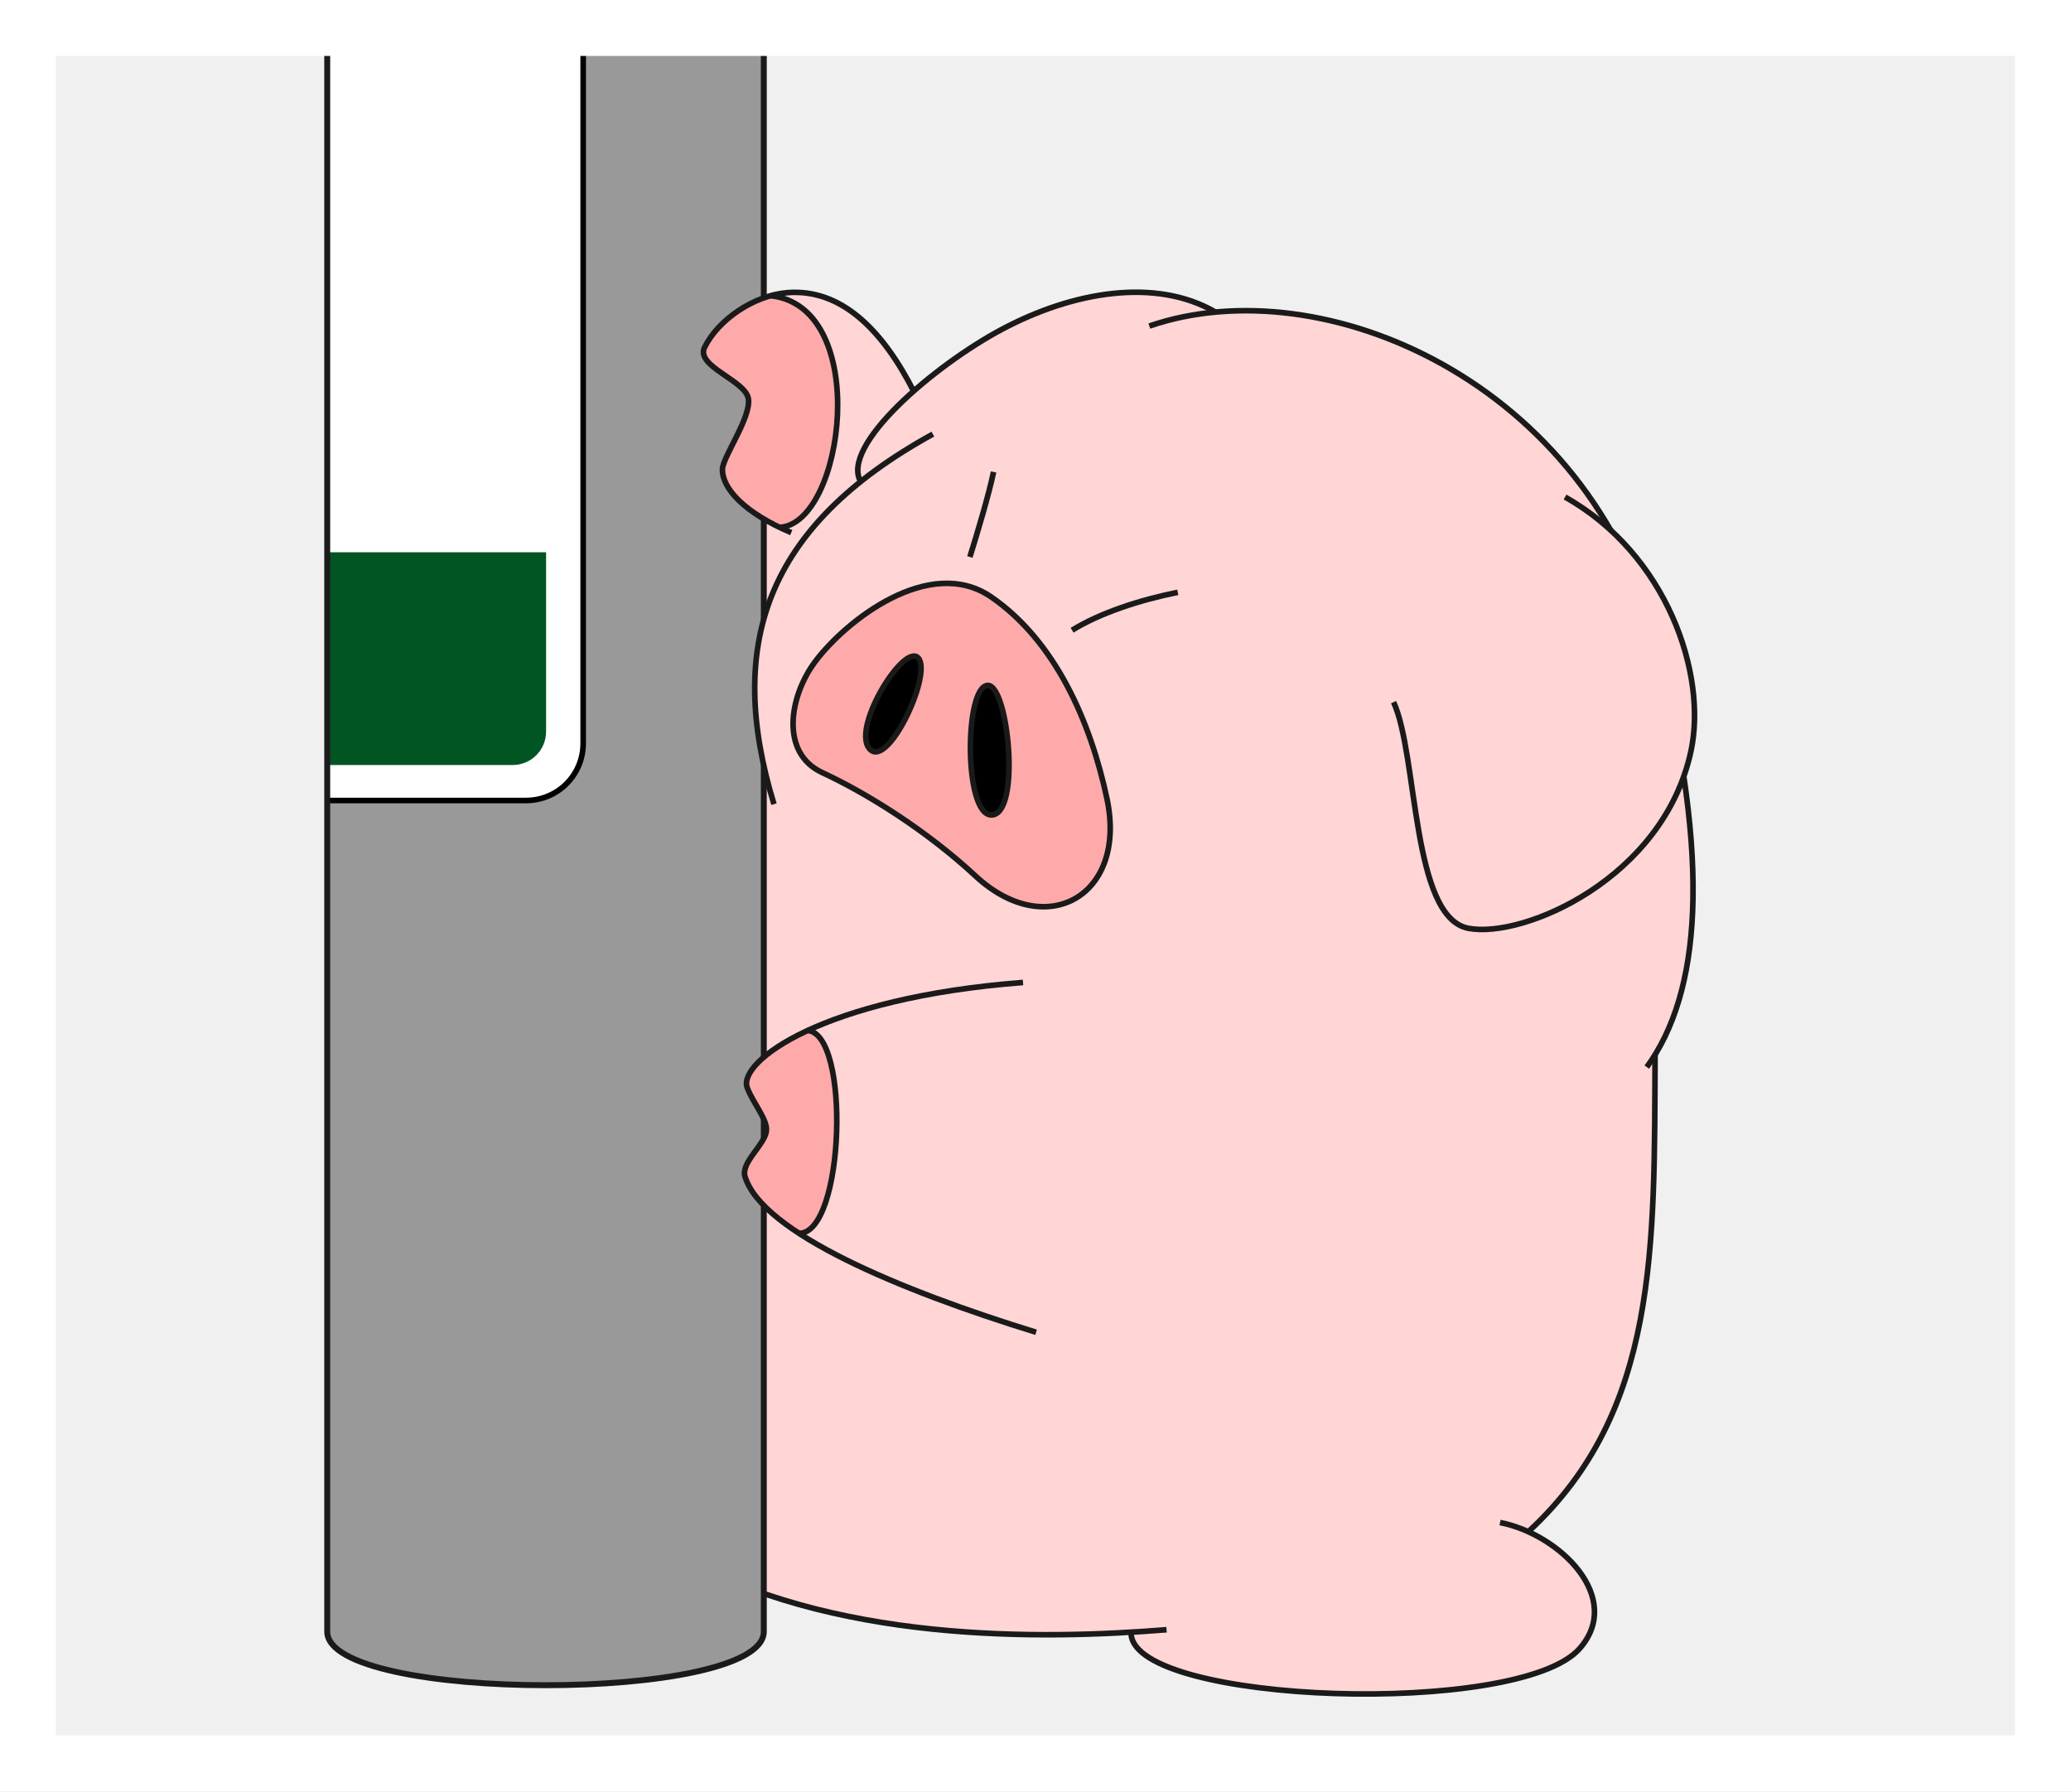
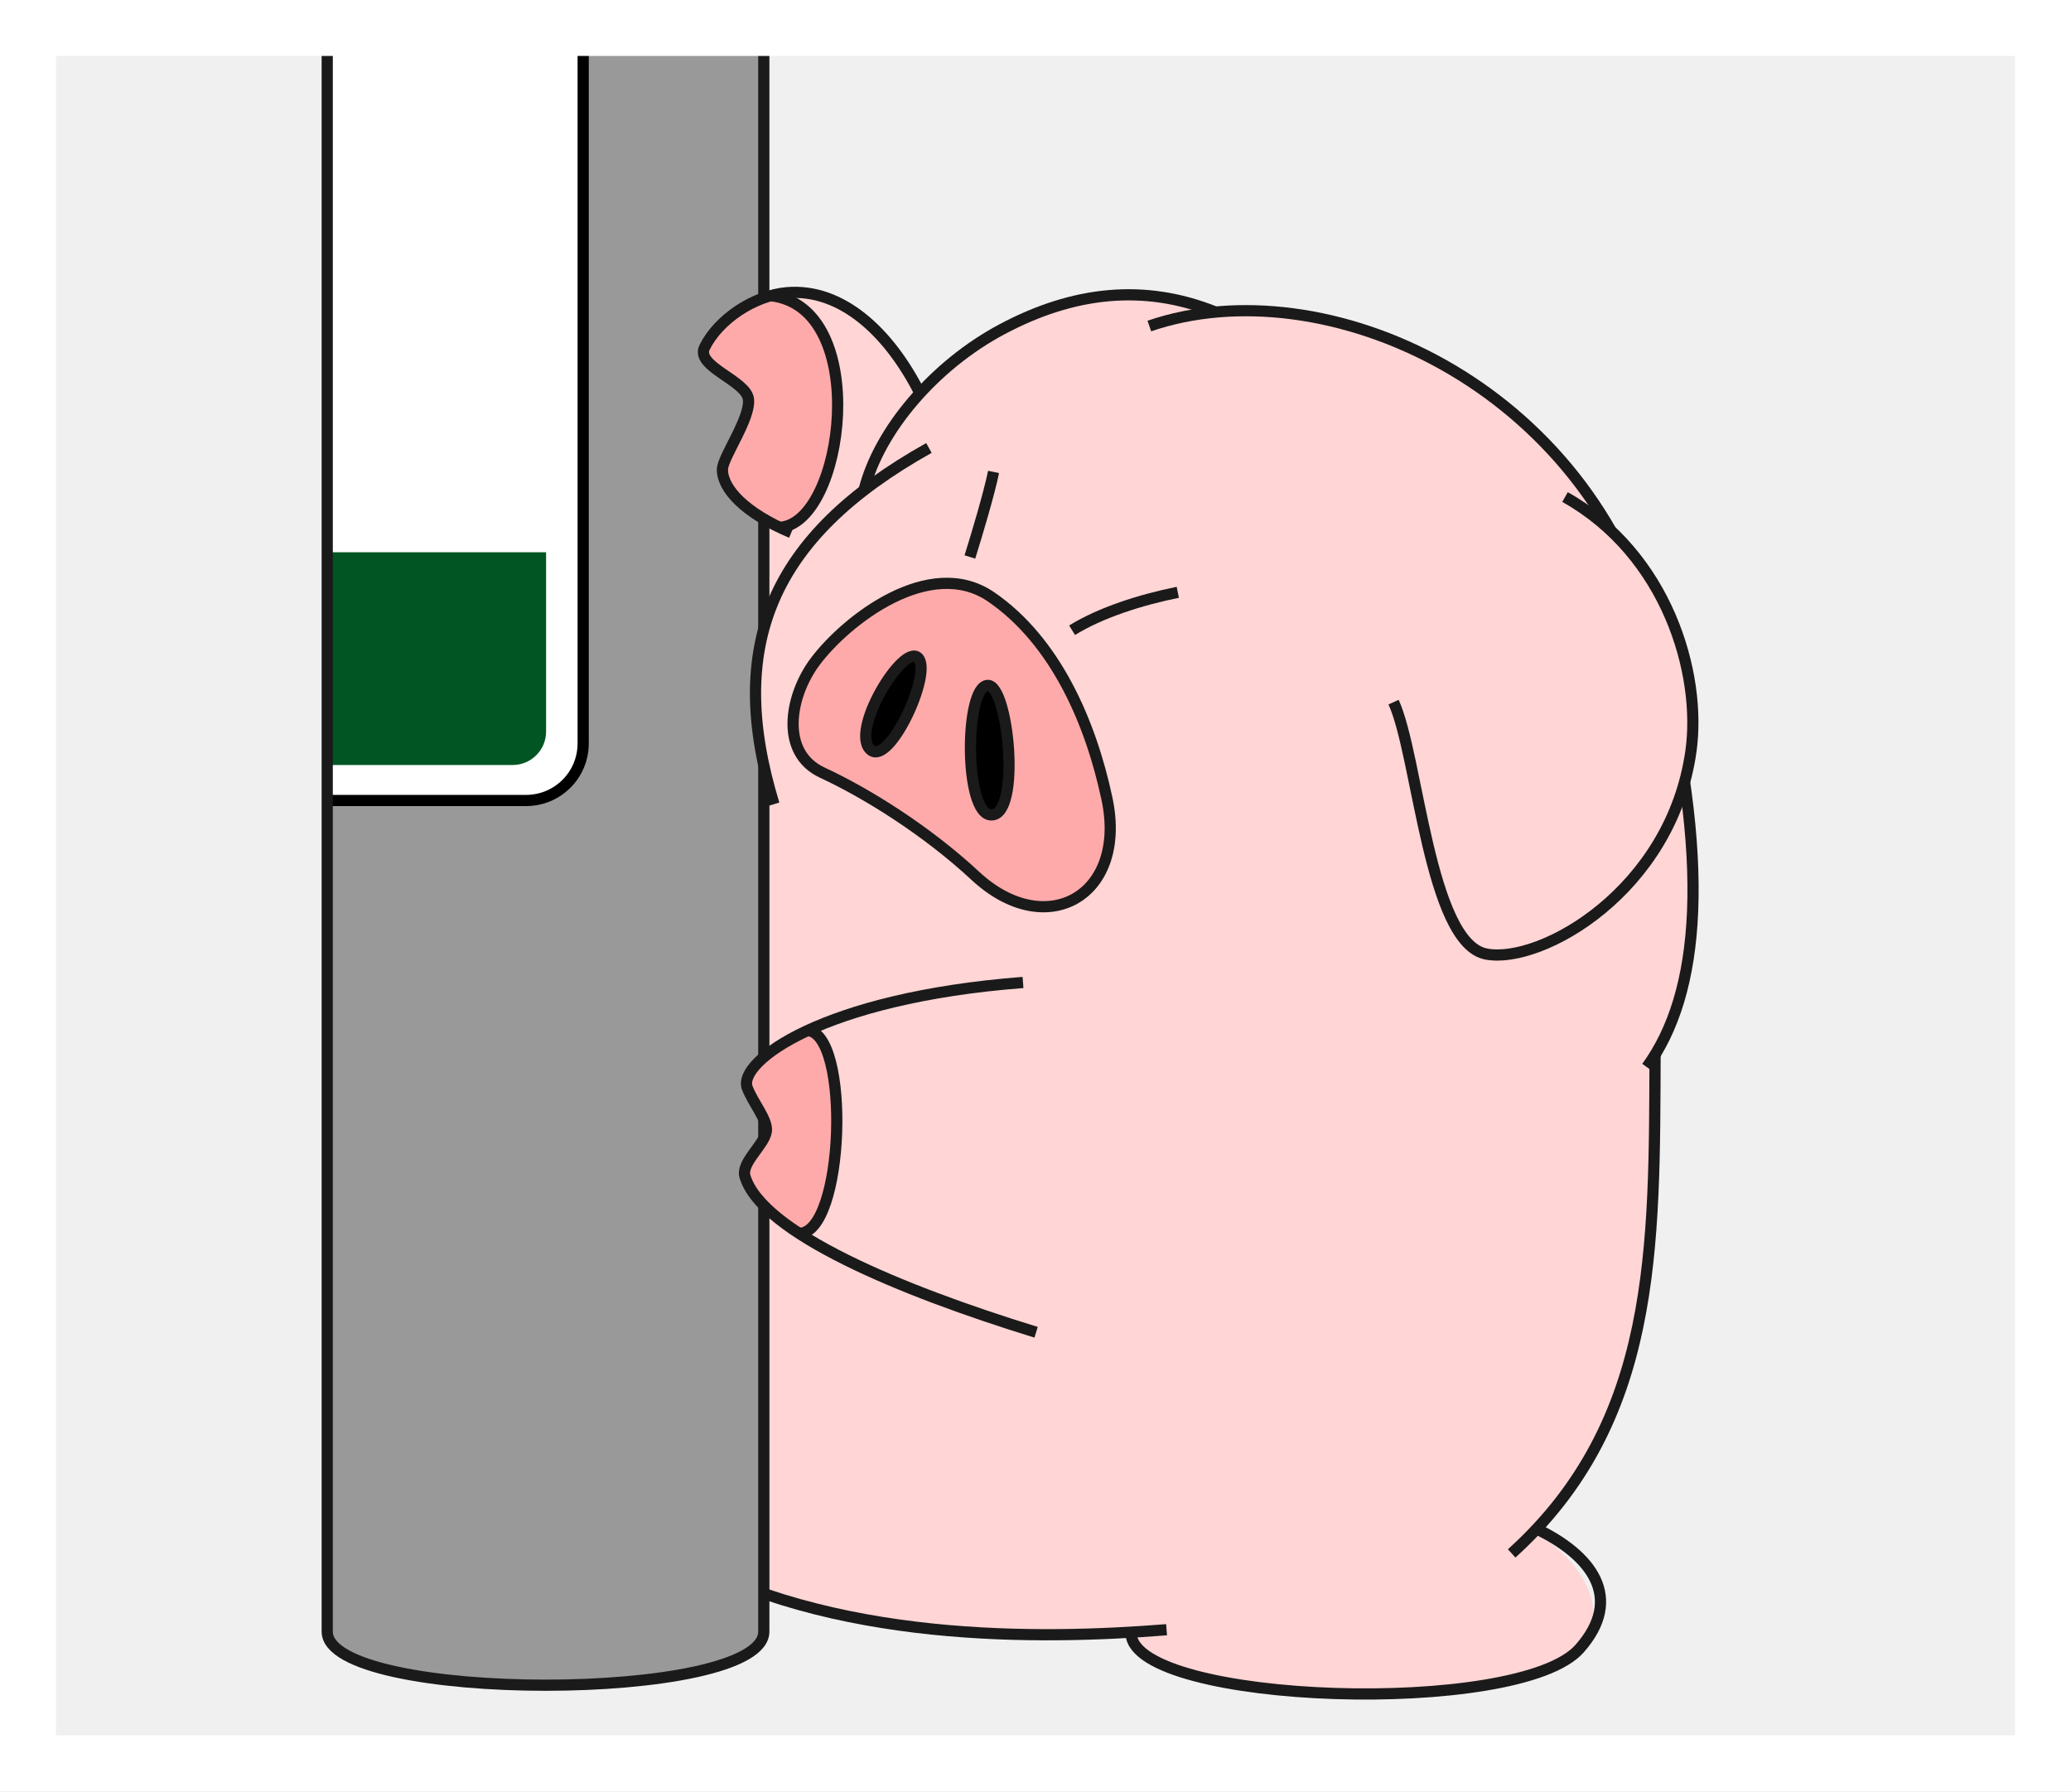
<svg xmlns="http://www.w3.org/2000/svg" width="370" height="320" id="svg2" version="1.1" enable-background="new">
  <defs id="defs4">
    </defs>
  <g id="layer2" style="display:none">
    <path style="fill:none;stroke:#0000ff;stroke-width:1px;stroke-linecap:butt;stroke-linejoin:miter;stroke-opacity:1" d="M 10,310 360,10" id="path3025" />
    <path style="fill:none;stroke:#0000ff;stroke-width:1px;stroke-linecap:butt;stroke-linejoin:miter;stroke-opacity:1" d="M 10,10 360,310" id="path3027" />
    <path style="fill:none;stroke:#ff0000;stroke-width:1px;stroke-linecap:butt;stroke-linejoin:miter;stroke-opacity:1;display:inline" d="m 10,0 0,320" id="path3006" />
    <path style="fill:none;stroke:#ff0000;stroke-width:1px;stroke-linecap:butt;stroke-linejoin:miter;stroke-opacity:1;display:inline" d="m 360,0 0,320" id="path3010" />
    <path style="fill:none;stroke:#ff0000;stroke-width:1px;stroke-linecap:butt;stroke-linejoin:miter;stroke-opacity:1;display:inline" d="M 0,10 370,10" id="path3016" />
    <path transform="translate(84.7158,27.7117)" style="fill:none;stroke:#ff0000;stroke-width:1px;stroke-linecap:butt;stroke-linejoin:miter;stroke-opacity:1;display:inline" d="m -84.716,282.288 370,0" id="path3018" />
  </g>
  <g style="display:inline" id="g3163" transform="translate(84.7158,27.7117)">
-     <path style="fill:#ffd5d5;stroke:none;display:inline" d="M 211.04,160.132 50.765,64.345 c -1.989,18.509 -0.388,33.29 -7.063,47.087 -36.121,33.247 -45.166,75.296 -28.874,110.068 -16.223,4.726 -34.261,17.824 -24.263,28.601 10.238,11.037 53.512,12.103 57.328,5.592 18.129,7.097 50.15,9.834 69.46,8.468 -2.155,12.892 69.974,15.238 80.344,2.568 6.389,-7.806 -2.054,-17.881 -9.266,-21.032 23.388,-21.43 22.461,-51.234 22.609,-85.565 z" id="path5372-6" />
-     <path style="fill:none;stroke:#1a1a1a;stroke-width:1px;stroke-linecap:butt;stroke-linejoin:miter;stroke-opacity:1;display:inline" d="m 210.975,160.704 c -0.148,34.33 0.618,63.573 -22.438,85.021" id="path5372" />
-     <path id="path5638" d="m 50.722,64.484 c -2.342,30.53 0.397,28.351 -6.985,46.921 -36.121,33.247 -48.469,77.406 -23.755,119.836" style="fill:none;stroke:#1a1a1a;stroke-width:1px;stroke-linecap:butt;stroke-linejoin:miter;stroke-opacity:1;display:inline" />
-     <path id="path5642" d="m 14.805,221.583 c -21.943,7.788 -33.175,18.984 -24.592,28.525 10.069,11.192 54.352,12.538 57.949,5.062" style="fill:none;stroke:#1a1a1a;stroke-width:1px;stroke-linecap:butt;stroke-linejoin:miter;stroke-opacity:1;display:inline" />
-     <path id="path5644" d="m 35.518,249.674 c 28.164,16.209 65.709,15.539 88.183,13.749" style="fill:none;stroke:#1a1a1a;stroke-width:1px;stroke-linecap:butt;stroke-linejoin:miter;stroke-opacity:1;display:inline" />
-     <path id="path5646" d="m 117.372,264.27 c 1.01,12.468 69.284,14.807 80.117,2.531 7.98,-9.043 -3.486,-20.419 -14.211,-22.527" style="fill:none;stroke:#1a1a1a;stroke-width:1px;stroke-linecap:butt;stroke-linejoin:miter;stroke-opacity:1;display:inline" />
+     <path style="fill:#ffd5d5;stroke:none;display:inline" d="M 211.04,160.132 C 157.615,128.203 104.431,80.826 50.765,64.345 c -1.989,18.509 -0.388,33.29 -7.063,47.087 -36.121,33.247 -45.166,75.296 -28.874,110.068 -16.223,4.726 -34.261,17.824 -24.263,28.601 10.238,11.037 53.512,12.103 57.328,5.592 18.129,7.097 50.15,9.834 69.46,8.468 -2.155,12.892 69.974,15.238 80.344,2.568 6.389,-7.806 -2.054,-17.881 -9.266,-21.032 23.388,-21.43 22.461,-51.234 22.609,-85.565 z" id="path5372-6" />
+     <path style="fill:none;stroke:#1a1a1a;stroke-width:2;stroke-linecap:butt;stroke-linejoin:miter;stroke-opacity:1;display:inline" d="m 210.975,160.704 c -0.148,34.33 0.441,65.517 -25.62,89.087" id="path5372" />
+     <path id="path5638" d="m 50.722,64.484 c -2.342,30.53 0.397,28.351 -6.985,46.921 -36.121,33.247 -48.469,77.406 -23.755,119.836" style="fill:none;stroke:#1a1a1a;stroke-width:2;stroke-linecap:butt;stroke-linejoin:miter;stroke-opacity:1;display:inline" />
+     <path id="path5642" d="m 14.805,221.583 c -21.943,7.788 -33.175,18.984 -24.592,28.525 10.069,11.192 54.352,12.538 57.949,5.062" style="fill:none;stroke:#1a1a1a;stroke-width:2;stroke-linecap:butt;stroke-linejoin:miter;stroke-opacity:1;display:inline" />
+     <path id="path5644" d="m 35.518,249.674 c 28.164,16.209 65.709,15.539 88.183,13.749" style="fill:none;stroke:#1a1a1a;stroke-width:2;stroke-linecap:butt;stroke-linejoin:miter;stroke-opacity:1;display:inline" />
+     <path id="path5646" d="m 117.372,264.27 c 1.01,12.468 69.284,14.807 80.117,2.531 7.98,-9.043 2.171,-16.706 -7.847,-21.466" style="fill:none;stroke:#1a1a1a;stroke-width:2;stroke-linecap:butt;stroke-linejoin:miter;stroke-opacity:1;display:inline" />
  </g>
  <g id="layer3" style="display:inline">
    <path style="fill:#999999;stroke:none;display:inline" d="m 58.353,-18.333 77.999,0 0,309.854 c 0,12.791 -77.999,12.765 -77.999,0 z" id="rect5981-1" />
-     <path style="fill:#ffffff;fill-opacity:1;stroke:#000000" d="m 58.454,-100.51 35.521,0 c 5.659,0 10.215,4.556 10.215,10.215 l 0,223.08 c 0,5.659 -4.556,10.215 -10.215,10.215 l -35.521,0" id="rect3552" />
+     <path style="fill:#ffffff;fill-opacity:1;stroke:#000000;stroke-width:2" d="m 58.454,-100.51 35.521,0 c 5.659,0 10.215,4.556 10.215,10.215 l 0,223.08 c 0,5.659 -4.556,10.215 -10.215,10.215 l -35.521,0" id="rect3552" />
    <path style="fill:#005522;fill-opacity:1;stroke:none" d="m 97.563,98.658 0,32.022 c 0,3.314 -2.668,5.982 -5.982,5.982 l -33.038,0 -0.01,-38.005 z" id="rect3574" />
-     <path style="fill:none;stroke:#1a1a1a;stroke-width:1.058;display:inline" d="m 58.461,-18.389 77.999,0 0,309.854 c 0,12.791 -77.999,12.765 -77.999,0 z" id="rect5981" />
+     <path style="fill:none;stroke:#1a1a1a;stroke-width:2;display:inline" d="m 58.461,-18.389 77.999,0 0,309.854 c 0,12.791 -77.999,12.765 -77.999,0 z" id="rect5981" />
  </g>
  <g id="layer1" style="display:inline">
-     <path style="fill:#ffd5d5;stroke:none;display:inline" d="m 163.165,69.947 c -5.64,-11.131 -13.072,-18.545 -22.71,-17.729 -5.874,0.497 -12.251,4.768 -14.708,9.761 -1.685,3.425 7.417,5.924 7.831,9.244 0.427,3.427 -4.623,10.369 -4.645,12.569 -0.034,3.428 3.964,7.782 12.297,11.287 l 8.587,11.75 z" id="path7489-1" />
-     <path id="path7467-7" d="m 294.156,190.647 c 9.525,-13.128 11.887,-36.206 1.726,-75.62 -11.461,-44.453 -49.554,-60.725 -78.733,-59.257 -7.322,-5.993 -25.551,-3.645 -38.136,3.038 -12.165,6.46 -28.888,20.594 -25.22,27.288 -19.304,14.532 -22.762,32.089 -15.574,57.579 z" style="fill:#ffd5d5;stroke:none;display:inline" />
+     <path style="fill:#ffd5d5;stroke:none;display:inline" d="m 164.415,70.291 c -5.64,-11.131 -14.322,-18.888 -23.96,-18.072 -5.874,0.497 -12.251,4.768 -14.708,9.761 -1.685,3.425 7.417,5.924 7.831,9.244 0.427,3.427 -4.623,10.369 -4.645,12.569 -0.034,3.428 3.964,7.782 12.297,11.287 l 8.587,11.75 z" id="path7489-1" />
+     <path id="path7467-7" d="m 294.156,190.647 c 9.525,-13.128 11.887,-36.206 1.726,-75.62 -11.461,-44.453 -49.554,-60.725 -78.733,-59.257 -9.311,-5.286 -25.551,-3.645 -38.136,3.038 -12.165,6.46 -23.689,20.729 -24.646,28.735 -19.304,14.532 -23.336,30.641 -16.149,56.131 z" style="fill:#ffd5d5;stroke:none;display:inline" />
    <path id="path7491-9" d="m 182.71,175.528 c -35.893,2.755 -50.942,14.168 -49.278,18.775 0.949,2.629 3.68,5.738 3.432,7.763 -0.303,2.47 -4.588,5.629 -3.824,8.132 3.053,10.004 27.554,20.29 52.009,27.817" style="fill:#ffd5d5;stroke:none;display:inline" />
-     <path id="path7463" d="M 166.666,77.55 C 136.495,94.147 129.679,115.469 138.276,143.656" style="fill:none;stroke:#1a1a1a;stroke-width:1;stroke-linecap:butt;stroke-linejoin:miter;stroke-opacity:1;display:inline" />
-     <path id="path7465" d="m 177.079,106.636 c 11.452,7.862 17.767,22.299 20.692,36.068 3.675,17.298 -10.853,25.534 -23.519,13.757 -8.646,-8.039 -19.328,-14.727 -27.348,-18.441 -7.573,-3.507 -5.918,-13.627 -1.248,-19.855 5.488,-7.319 20.443,-19.067 31.423,-11.529 z" style="fill:#ffaaaa;stroke:#1a1a1a;stroke-width:1;stroke-linecap:butt;stroke-linejoin:miter;stroke-opacity:1;display:inline" />
-     <path id="path7467" d="m 205.338,58.244 c 31.091,-10.694 78.794,10.231 90.602,56.764 10.011,39.453 7.799,62.492 -1.726,75.62" style="fill:none;stroke:#1a1a1a;stroke-width:1;stroke-linecap:butt;stroke-linejoin:miter;stroke-opacity:1;display:inline" />
-     <path id="path7469" d="m 279.604,88.792 c 18.184,10.192 25.47,31.645 22.494,45.408 -4.917,22.742 -29.908,33.492 -39.743,31.637 -10.224,-1.929 -9.009,-30.894 -13.382,-40.407" style="fill:#ffd5d5;stroke:#1a1a1a;stroke-width:1;stroke-linecap:butt;stroke-linejoin:miter;stroke-opacity:1;display:inline" />
-     <path id="path7471" d="m 191.538,112.586 c 5.045,-3.132 12.226,-5.435 18.884,-6.774" style="fill:none;stroke:#1a1a1a;stroke-width:1;stroke-linecap:butt;stroke-linejoin:miter;stroke-opacity:1;display:inline" />
-     <path id="path7473" d="m 173.277,99.497 c 1.223,-3.906 3.387,-11.123 4.233,-15.191" style="fill:none;stroke:#1a1a1a;stroke-width:1;stroke-linecap:butt;stroke-linejoin:miter;stroke-opacity:1;display:inline" />
-     <path id="path7475" d="m 217.139,55.742 c -10.709,-6.213 -25.483,-3.635 -38.068,3.048 -12.165,6.46 -29.103,20.926 -25.271,27.309" style="fill:none;stroke:#1a1a1a;stroke-width:1;stroke-linecap:butt;stroke-linejoin:miter;stroke-opacity:1;display:inline" />
-     <path id="path7477" d="m 155.617,134.012 c 3.392,2.7 11.044,-13.915 8.392,-16.513 -2.678,-2.623 -12.384,13.336 -8.392,16.513 z" style="fill:#000000;stroke:#1a1a1a;stroke-width:1;stroke-linecap:butt;stroke-linejoin:miter;stroke-opacity:1;display:inline" />
-     <path id="path7479" d="m 176.478,122.441 c -4.166,0.09 -4.314,23.127 0.637,23.14 5.346,0.015 3.051,-23.22 -0.637,-23.14 z" style="fill:#000000;stroke:#1a1a1a;stroke-width:1;stroke-linecap:butt;stroke-linejoin:miter;stroke-opacity:1;display:inline" />
+     <path id="path7463" d="M 165.959,80.025 C 137.556,95.914 129.679,115.469 138.276,143.656" style="fill:none;stroke:#1a1a1a;stroke-width:2;stroke-linecap:butt;stroke-linejoin:miter;stroke-opacity:1;display:inline" />
+     <path id="path7465" d="m 177.079,106.636 c 11.452,7.862 17.767,22.299 20.692,36.068 3.675,17.298 -10.853,25.534 -23.519,13.757 -8.646,-8.039 -19.328,-14.727 -27.348,-18.441 -7.573,-3.507 -5.918,-13.627 -1.248,-19.855 5.488,-7.319 20.443,-19.067 31.423,-11.529 z" style="fill:#ffaaaa;stroke:#1a1a1a;stroke-width:2;stroke-linecap:butt;stroke-linejoin:miter;stroke-opacity:1;display:inline" />
+     <path id="path7467" d="m 205.338,58.244 c 31.091,-10.694 78.794,10.231 90.602,56.764 10.011,39.453 7.799,62.492 -1.726,75.62" style="fill:none;stroke:#1a1a1a;stroke-width:2;stroke-linecap:butt;stroke-linejoin:miter;stroke-opacity:1;display:inline" />
+     <path id="path7469" d="m 279.604,88.792 c 18.184,10.192 24.459,31.465 22.494,45.408 -3.503,24.863 -26.726,38.088 -36.561,36.233 -10.224,-1.929 -12.191,-35.49 -16.564,-45.003" style="fill:#ffd5d5;stroke:#1a1a1a;stroke-width:2;stroke-linecap:butt;stroke-linejoin:miter;stroke-opacity:1;display:inline" />
+     <path id="path7471" d="m 191.538,112.586 c 5.045,-3.132 12.226,-5.435 18.884,-6.774" style="fill:none;stroke:#1a1a1a;stroke-width:2;stroke-linecap:butt;stroke-linejoin:miter;stroke-opacity:1;display:inline" />
+     <path id="path7473" d="m 173.277,99.497 c 1.223,-3.906 3.387,-11.123 4.233,-15.191" style="fill:none;stroke:#1a1a1a;stroke-width:2;stroke-linecap:butt;stroke-linejoin:miter;stroke-opacity:1;display:inline" />
+     <path id="path7475" d="M 217.139,55.742 C 204.308,50.59 191.656,52.106 179.071,58.79 166.906,65.25 157.045,76.892 154.377,87.526" style="fill:none;stroke:#1a1a1a;stroke-width:2;stroke-linecap:butt;stroke-linejoin:miter;stroke-opacity:1;display:inline" />
+     <path id="path7477" d="m 155.617,134.012 c 3.392,2.7 11.044,-13.915 8.392,-16.513 -2.678,-2.623 -12.384,13.336 -8.392,16.513 z" style="fill:#000000;stroke:#1a1a1a;stroke-width:2;stroke-linecap:butt;stroke-linejoin:miter;stroke-opacity:1;display:inline" />
+     <path id="path7479" d="m 176.478,122.441 c -4.166,0.09 -4.314,23.127 0.637,23.14 5.346,0.015 3.051,-23.22 -0.637,-23.14 z" style="fill:#000000;stroke:#1a1a1a;stroke-width:2;stroke-linecap:butt;stroke-linejoin:miter;stroke-opacity:1;display:inline" />
    <path style="fill:#ffaaaa;stroke:none;display:inline" d="m 129.165,83.728 c 0.022,-2.2 5.029,-8.947 4.602,-12.374 -0.414,-3.32 -9.494,-5.776 -7.809,-9.201 2.456,-4.994 7.937,-8.479 11.675,-9.353 17.36,1.303 14.204,40.141 1.605,41.399 -7.461,-2.654 -10.107,-7.043 -10.073,-10.471 z" id="path7489-1-2" />
-     <path style="fill:none;stroke:#1a1a1a;stroke-width:1;stroke-linecap:butt;stroke-linejoin:miter;stroke-opacity:1;display:inline" d="M 163.301,70.015 C 157.66,58.884 150.229,51.471 140.591,52.287 c -5.874,0.497 -12.251,4.768 -14.708,9.761 -1.685,3.425 7.417,5.924 7.831,9.244 0.427,3.427 -4.623,10.369 -4.645,12.569 -0.034,3.428 3.964,7.782 12.297,11.287" id="path7489" />
+     <path style="fill:none;stroke:#1a1a1a;stroke-width:2;stroke-linecap:butt;stroke-linejoin:miter;stroke-opacity:1;display:inline" d="M 164.363,70.265 C 158.723,59.134 150.229,51.471 140.591,52.287 c -5.874,0.497 -12.251,4.768 -14.708,9.761 -1.685,3.425 7.417,5.924 7.831,9.244 0.427,3.427 -4.623,10.369 -4.645,12.569 -0.034,3.428 3.964,7.782 12.297,11.287" id="path7489" />
    <path id="path7491-9-5" d="m 133.104,210.015 c -0.68,-2.527 3.49,-5.616 3.793,-8.086 0.249,-2.025 -3.113,-5.296 -3.525,-8.06 -0.539,-3.607 7.026,-8.176 10.778,-9.798 7.212,0.243 7.211,35.671 -1.445,36.234 -2.913,-2.141 -8.423,-5.911 -9.6,-10.291 z" style="fill:#ffaaaa;stroke:none;display:inline" />
-     <path id="path7491" d="m 182.768,175.51 c -35.893,2.755 -50.942,14.168 -49.278,18.775 0.949,2.629 3.68,5.738 3.432,7.763 -0.303,2.47 -4.588,5.629 -3.824,8.132 3.053,10.004 27.554,20.29 52.009,27.817" style="fill:none;stroke:#1a1a1a;stroke-width:1;stroke-linecap:butt;stroke-linejoin:miter;stroke-opacity:1;display:inline" />
-     <path id="path7493" d="m 144.17,184.083 c 7.853,0.235 6.744,36.434 -1.454,36.237" style="fill:none;stroke:#1a1a1a;stroke-width:1;stroke-linecap:butt;stroke-linejoin:miter;stroke-opacity:1;display:inline" />
-     <path id="path7497" d="m 137.668,52.822 c 18.134,1.973 13.205,40.79 1.608,41.384" style="fill:none;stroke:#1a1a1a;stroke-width:1;stroke-linecap:butt;stroke-linejoin:miter;stroke-opacity:1;display:inline" />
+     <path id="path7491" d="m 182.768,175.51 c -35.893,2.755 -50.942,14.168 -49.278,18.775 0.949,2.629 3.68,5.738 3.432,7.763 -0.303,2.47 -4.588,5.629 -3.824,8.132 3.053,10.004 27.554,20.29 52.009,27.817" style="fill:none;stroke:#1a1a1a;stroke-width:2;stroke-linecap:butt;stroke-linejoin:miter;stroke-opacity:1;display:inline" />
+     <path id="path7493" d="m 144.17,184.083 c 7.853,0.235 6.744,36.434 -1.454,36.237" style="fill:none;stroke:#1a1a1a;stroke-width:2;stroke-linecap:butt;stroke-linejoin:miter;stroke-opacity:1;display:inline" />
+     <path id="path7497" d="m 137.668,52.822 c 18.134,1.973 13.205,40.79 1.608,41.384" style="fill:none;stroke:#1a1a1a;stroke-width:2;stroke-linecap:butt;stroke-linejoin:miter;stroke-opacity:1;display:inline" />
  </g>
  <g id="layer7" style="display:inline">
    <path style="fill:#ffffff;stroke:none;display:inline" d="m 0,0 0,320 370,0 0,-320 -10,10 0,300 -350,0 0,-300 350,0 10,-10 z" id="path21072" />
  </g>
</svg>
